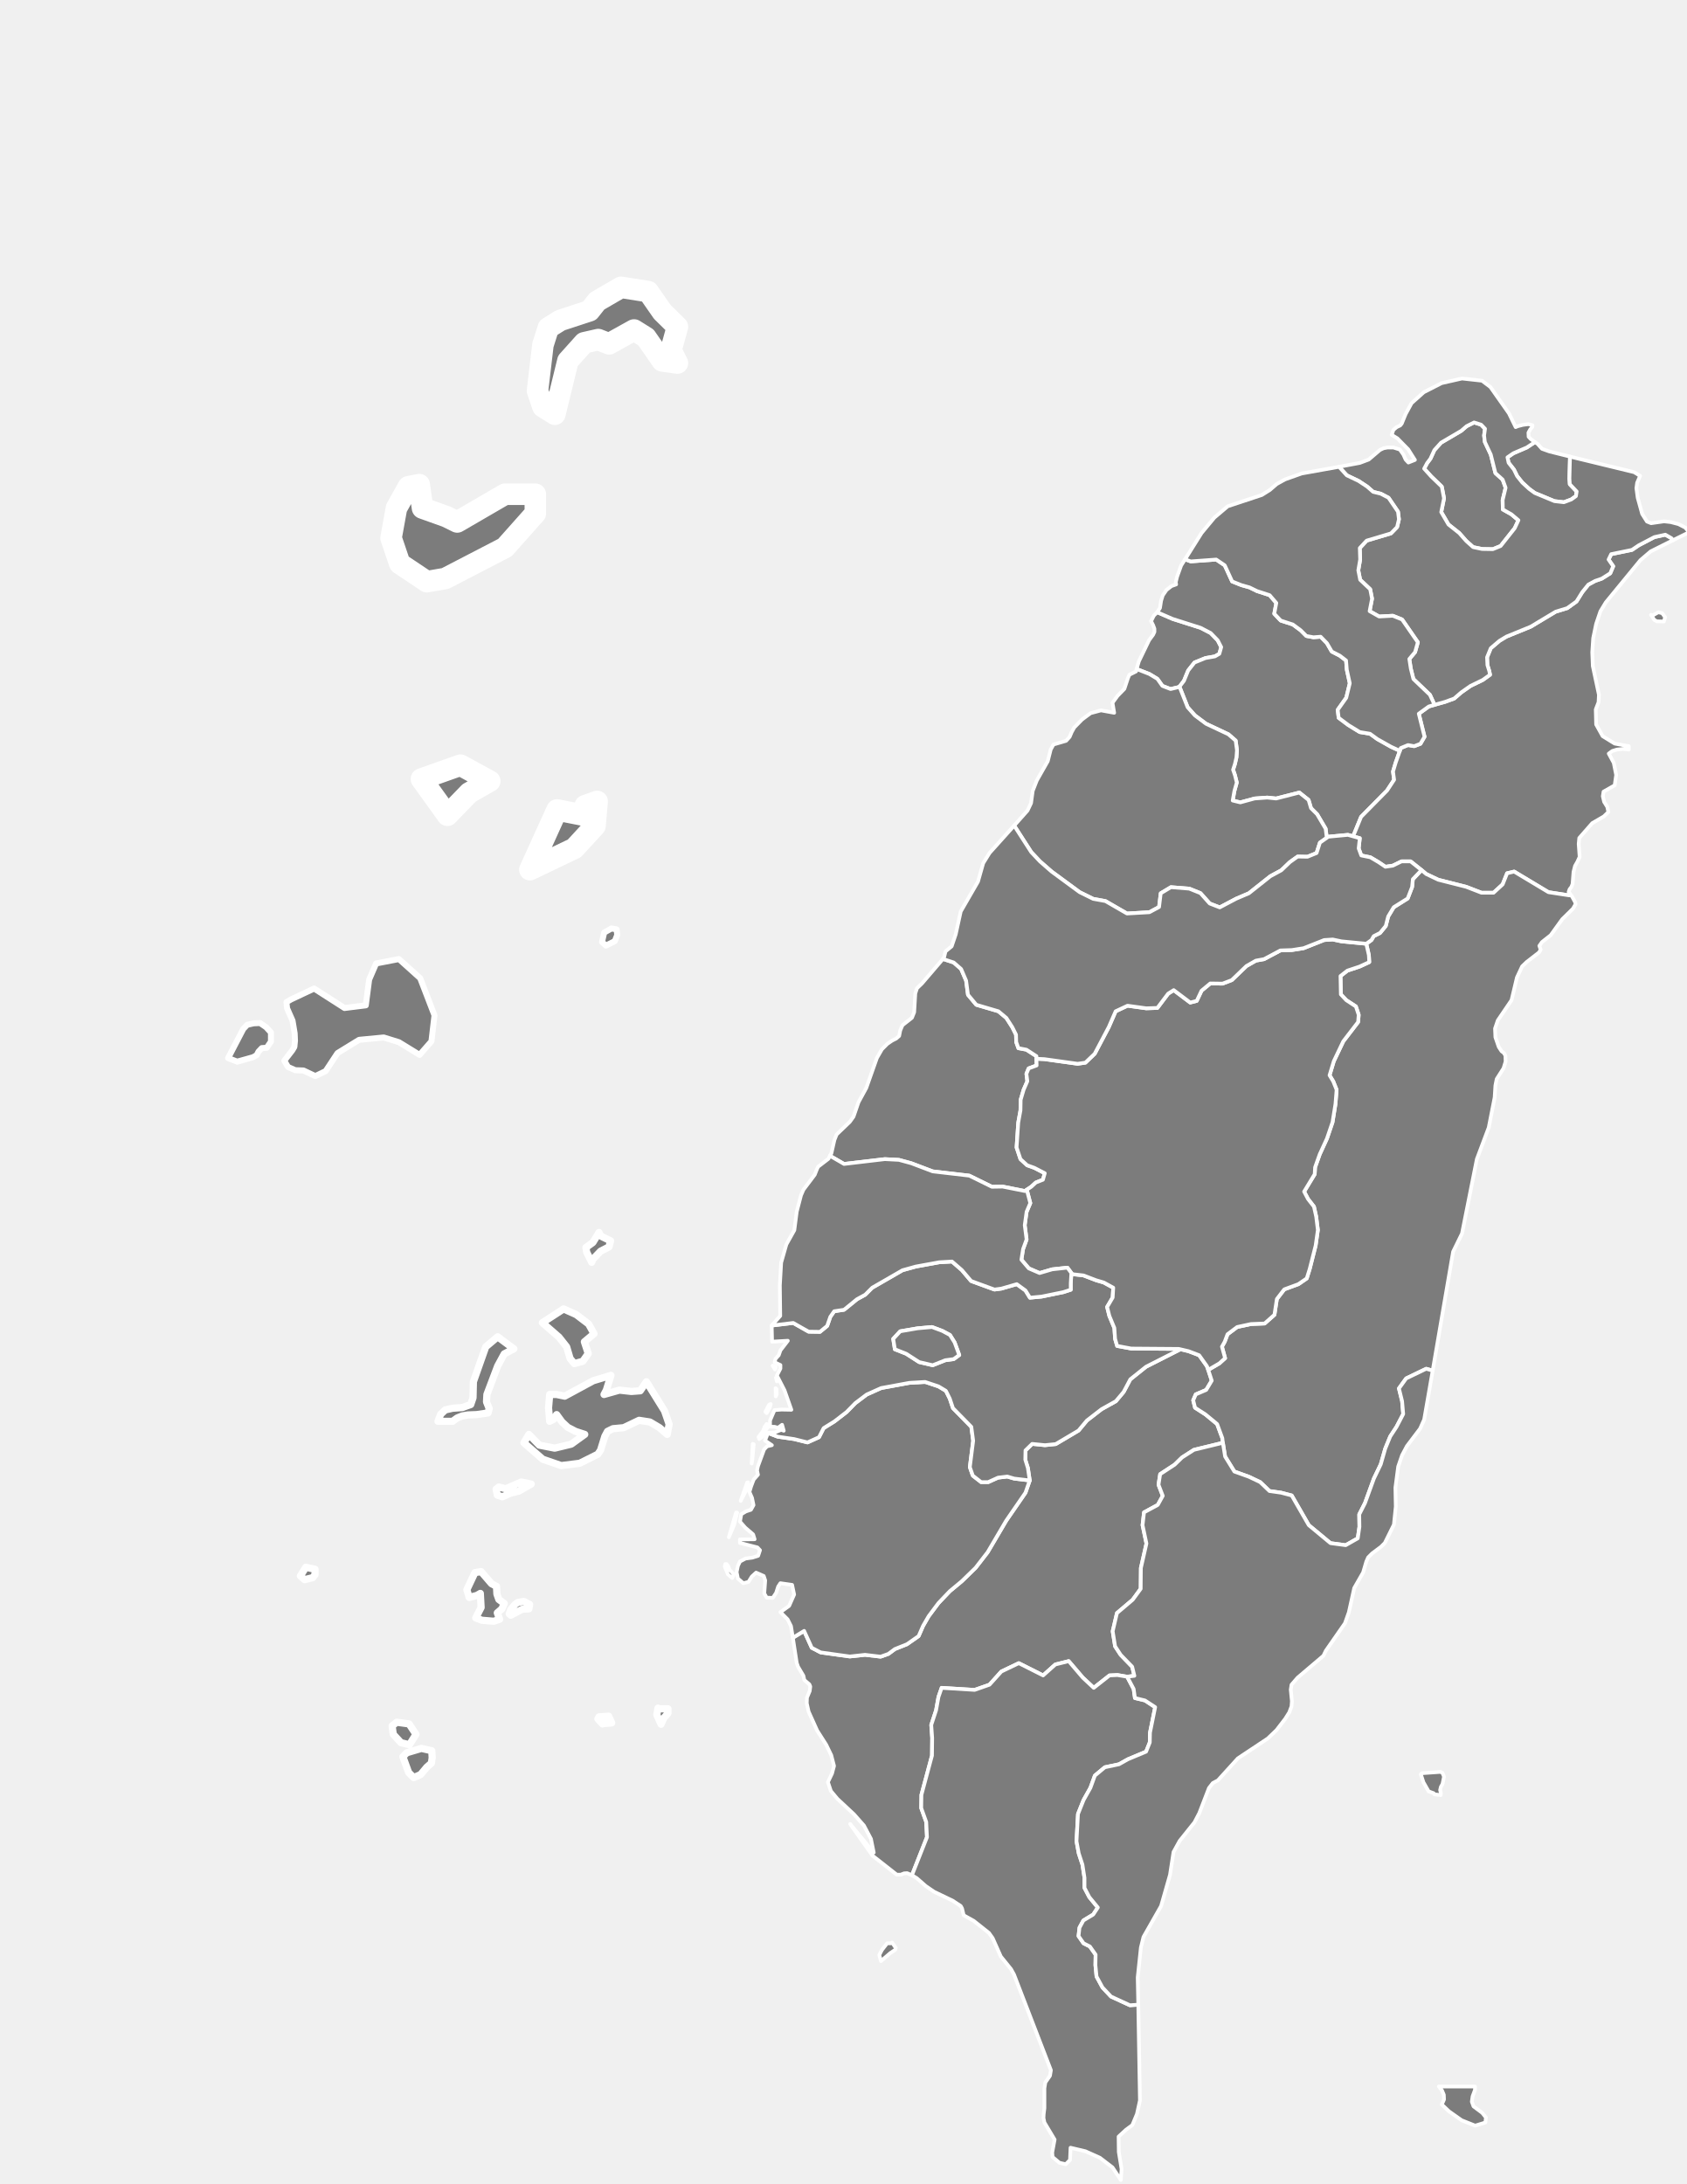
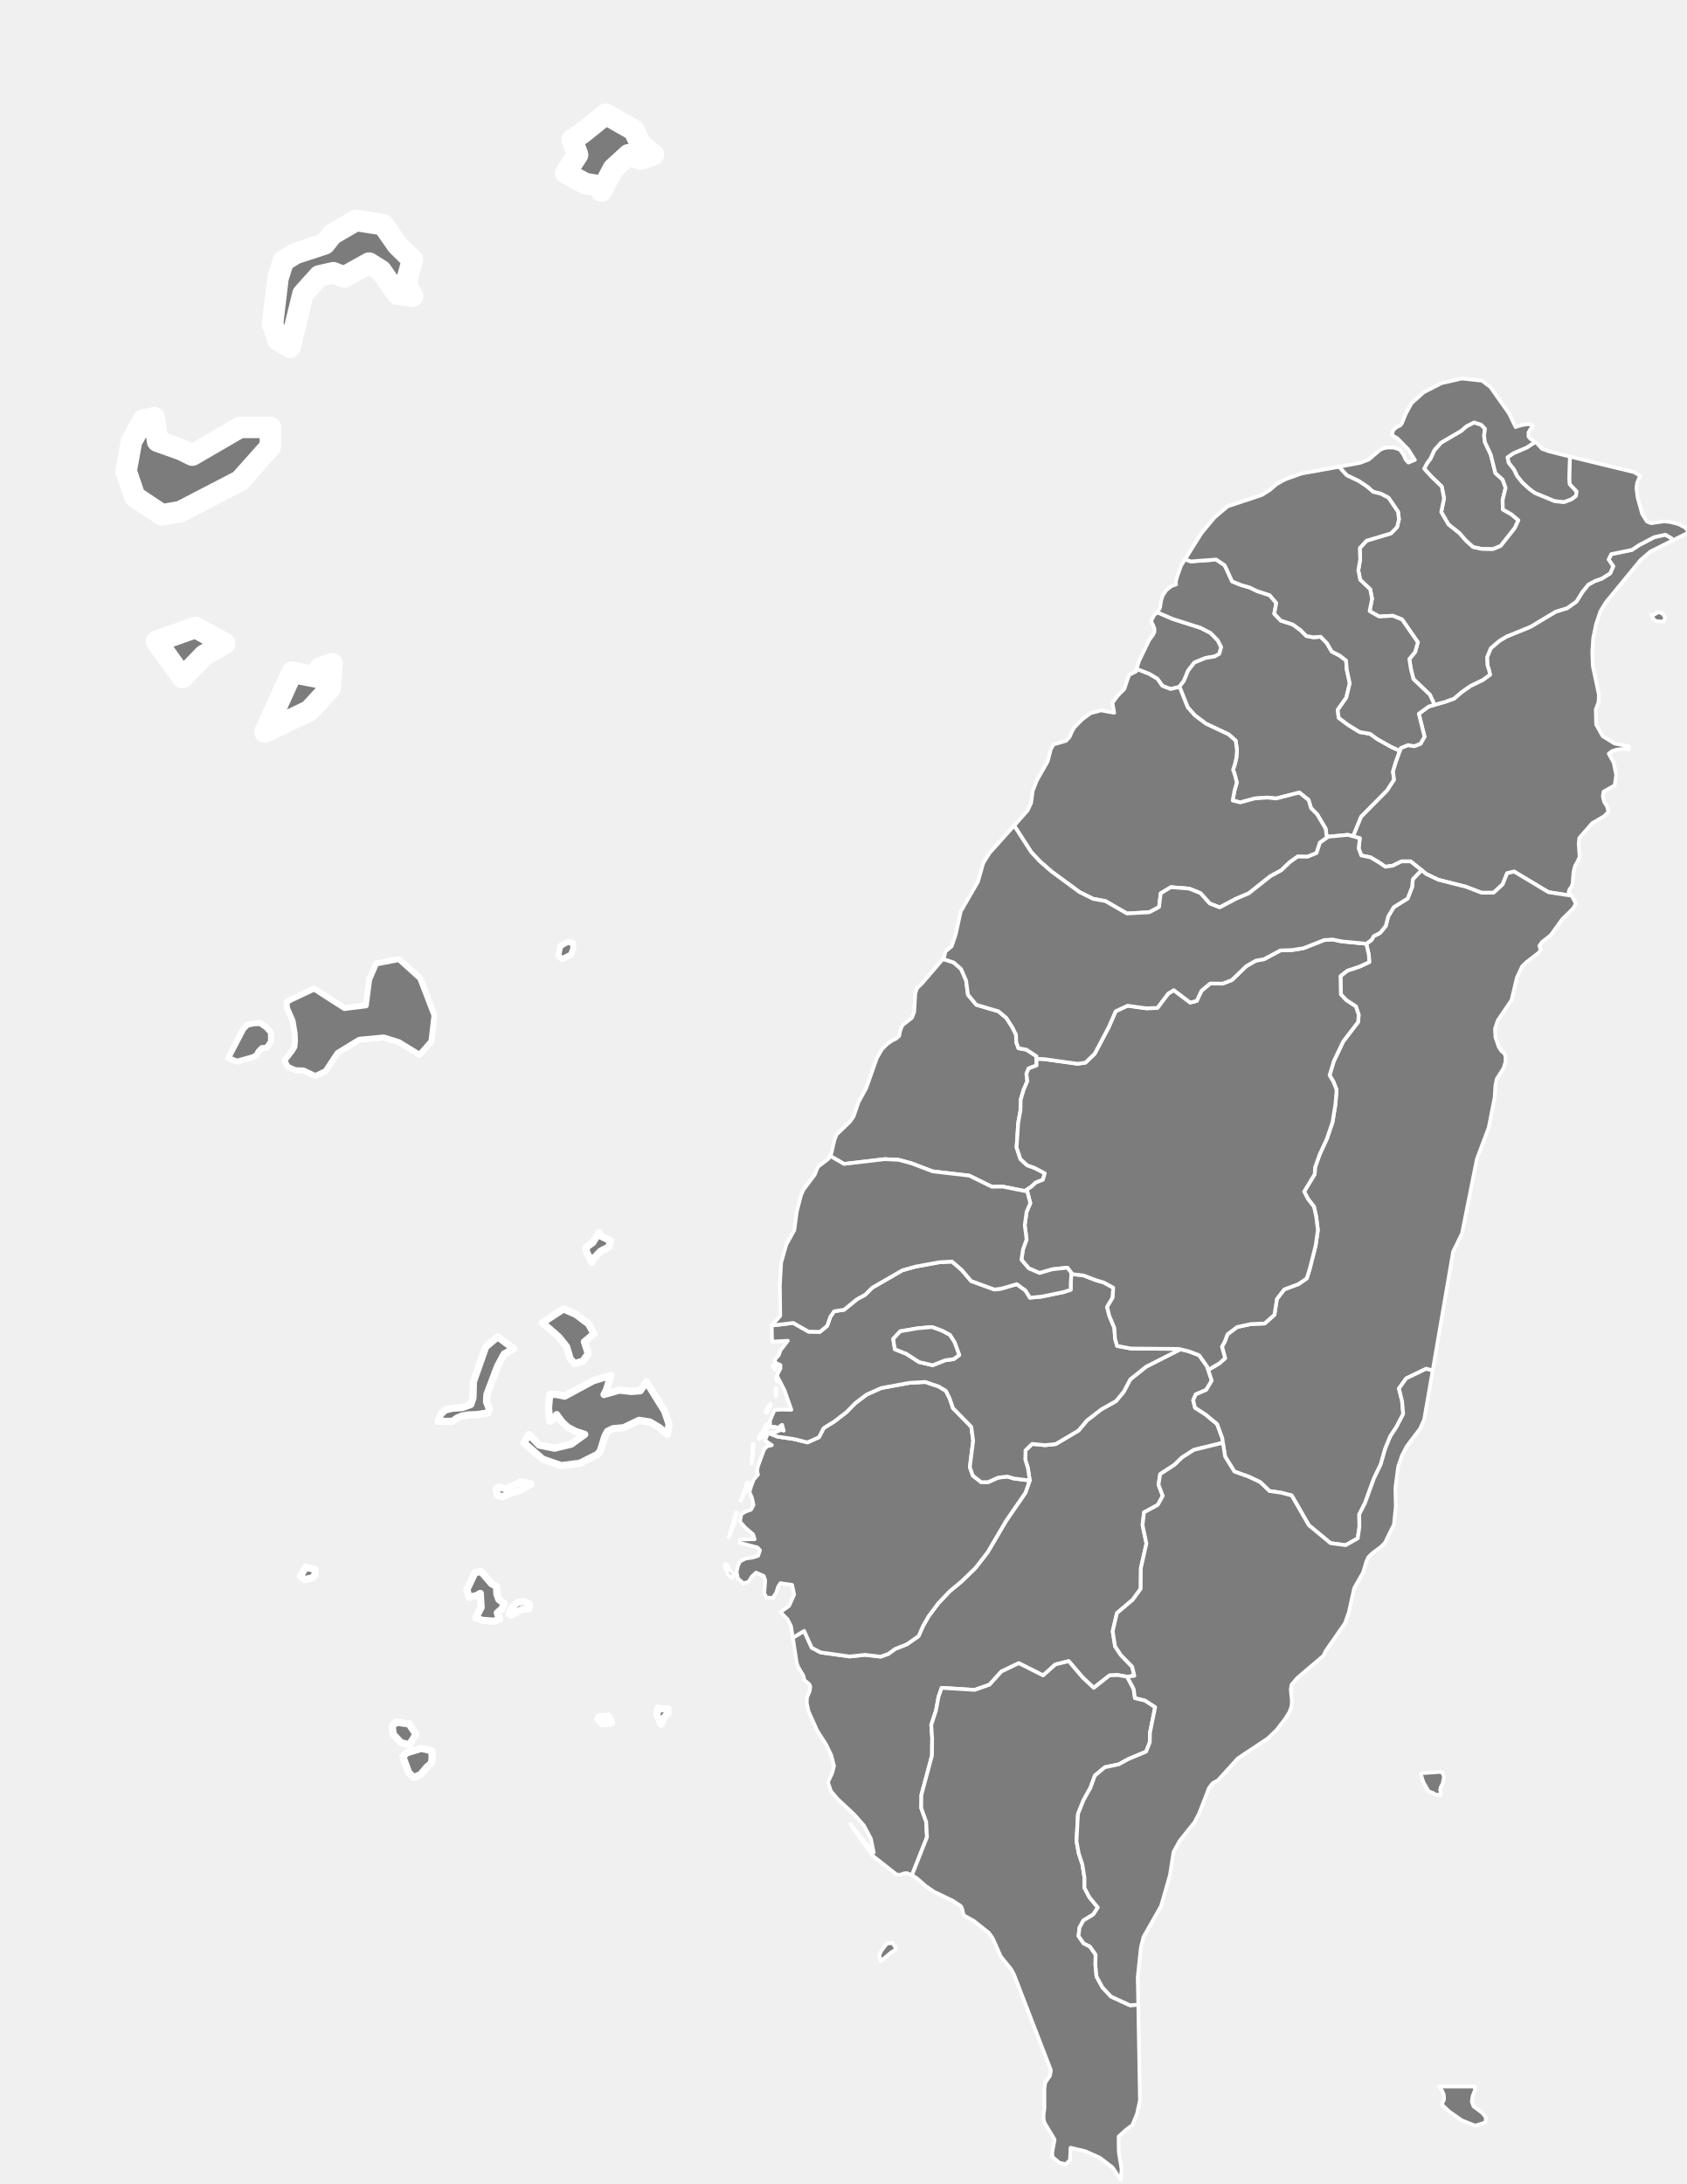
<svg xmlns="http://www.w3.org/2000/svg" baseprofile="tiny" fill="#7c7c7c" height="1295" stroke="#ffffff" stroke-linecap="round" stroke-linejoin="round" stroke-width="2" version="1.2" viewbox="0 0 1000 1295" width="1000" id="svg58">
  <defs id="defs62" />
  <path d="m 716.379,812.267 2.09,6.38 -3.3,5.5 -6.16,2.64 -1.54,3.52 1.1,4.4 6.16,3.96 6.93,5.72 3.08,8.36 0.33,2.75 -17.16,4.18 -7.04,4.51 -4.4,4.29 -8.58,5.61 -0.99,6.27 2.53,6.6 -2.97,5.39 -8.14,4.4 -0.88,7.59 2.31,10.89 -3.3,14.52 -0.11,12.32 -4.73,6.49 -9.35,7.92 -2.53,10.78 1.43,8.91 3.3,5.06 6.82,7.04 1.32,5.39 -4.29,0.55 -5.72,-0.99 -4.73,0.22 -9.35,7.37 -6.49,-6.05 -8.36,-9.79 -7.92,1.98 -7.26,6.49 -14.41,-7.26 -10.34,4.95 -7.04,7.81 -8.8,3.08 -19.58,-1.21 -1.87,5.39 -1.43,7.92 -2.86,8.69 0.55,7.7 -0.11,10.45 -6.27,23.32 -0.11,7.81 2.97,8.25 0.44,9.02 -8.91,22.55 -2.86,-1.21 -1.76,0.11 -1.98,0.77 h -2.42 l -14.3,-11.22 -13.31,-18.81 13.97,16.94 -1.65,-8.14 -4.18,-7.92 -5.83,-6.6 -9.9,-9.24 -3.85,-4.62 -1.76,-5.28 2.42,-5.06 1.21,-4.51 -1.65,-6.38 -2.97,-6.16 -5.39,-8.47 -5.06,-11.22 -1.1,-4.95 0.11,-3.3 1.65,-3.96 0.33,-2.64 -0.55,-1.32 -2.97,-2.53 -0.55,-2.53 -3.19,-5.39 -0.77,-2.2 -2.31,-14.96 6.71,-4.07 0.22,0.55 4.29,9.46 5.28,2.75 17.27,2.42 9.02,-0.99 9.24,1.1 4.62,-1.65 3.85,-2.86 7.15,-2.86 6.93,-4.84 2.64,-6.05 3.3,-5.72 5.83,-7.81 6.71,-7.04 7.15,-5.94 8.14,-7.92 7.15,-9.24 11,-18.7 11.44,-16.61 2.53,-7.26 -1.1,-7.37 -1.54,-4.95 0.11,-5.5 3.96,-3.85 7.59,0.77 6.38,-0.66 13.53,-8.03 4.95,-5.94 8.69,-6.71 8.47,-4.73 4.62,-5.5 3.96,-7.48 9.35,-7.48 20.35,-10.34 4.73,1.1 6.38,2.42 4.62,6.49 z" id="TWN1156" name="Kaohsiung City" style="stroke-width:2.2" />
  <path d="m 528.939,1151.837 2.2,3.19 -0.33,1.1 -2.97,1.98 -5.5,4.73 -0.99,-3.63 1.54,-2.97 3.08,-3.96 h 2.2 z m 139.37,-157.63 3.85,7.26 0.77,5.39 5.94,1.43 6.05,3.96 -3.08,15.18 -0.11,5.72 -2.2,5.5 -10.78,4.51 -5.28,2.97 -8.36,1.76 -5.94,4.95 -2.64,7.26 -4.07,7.26 -3.3,8.25 -0.88,16.17 1.32,7.15 2.2,6.71 1.21,7.81 v 5.94 l 2.86,5.5 5.06,6.16 -2.75,4.18 -5.83,3.52 -2.31,4.29 -0.55,4.95 2.97,4.29 3.74,1.87 3.41,4.84 -0.11,6.27 0.66,6.71 3.52,6.49 5.06,5.39 11.22,5.17 4.95,-0.33 0.99,56.76 -1.76,8.03 -2.75,6.6 -3.74,2.75 -4.4,4.07 0.11,9.13 1.65,10.12 -0.44,6.49 -4.95,-7.48 -7.48,-5.72 -8.58,-3.85 -8.8,-2.09 -0.33,7.26 -2.53,2.53 -3.74,-0.88 -4.07,-3.41 -0.22,-2.64 1.43,-7.7 -6.05,-10.12 -0.55,-2.64 0.11,-2.31 0.44,-3.52 v -11.88 l 0.55,-3.41 2.75,-3.96 0.55,-3.3 -21.89,-56.76 -1.76,-3.19 -6.05,-7.48 -4.84,-10.89 -2.2,-3.08 -9.02,-7.15 -5.94,-3.3 -0.99,-4.07 -0.77,-1.43 -4.84,-3.19 -11,-5.28 -4.95,-3.41 -5.28,-4.62 -2.86,-1.76 8.91,-22.55 -0.44,-9.02 -2.97,-8.25 0.11,-7.81 6.27,-23.32 0.11,-10.45 -0.55,-7.7 2.86,-8.69 1.43,-7.92 1.87,-5.39 19.58,1.21 8.8,-3.08 7.04,-7.81 10.34,-4.95 14.41,7.26 7.26,-6.49 7.92,-1.98 8.36,9.79 6.49,6.05 9.35,-7.37 4.73,-0.22 z" id="TWN1158" name="Pingtung" style="stroke-width:2.2" />
  <path d="m 434.779,934.367 -0.66,1.32 -2.53,-2.2 -1.87,-4.62 0.33,-1.43 h 0.77 l 0.99,1.32 0.77,2.09 2.31,2.42 z m 0.55,-30.36 -3.19,7.48 4.29,-14.63 0.66,0.11 z m 3.85,-14.08 3.85,-10.89 0.55,-0.11 0.22,2.09 z m 6.93,-24.75 -0.44,2.64 0.66,-11.66 0.55,0.22 z m 164.45,12.65 -2.53,7.26 -11.44,16.61 -11,18.7 -7.15,9.24 -8.14,7.92 -7.15,5.94 -6.71,7.04 -5.83,7.81 -3.3,5.72 -2.64,6.05 -6.93,4.84 -7.15,2.86 -3.85,2.86 -4.62,1.65 -9.24,-1.1 -9.02,0.99 -17.27,-2.42 -5.28,-2.75 -4.29,-9.46 -0.22,-0.55 -6.71,4.07 -1.1,-6.93 -1.98,-3.96 -4.29,-4.29 5.17,-3.74 2.97,-6.71 -1.21,-5.72 -6.93,-0.99 -1.32,1.98 -1.21,3.74 -1.98,2.97 -3.63,-0.11 -1.43,-2.53 0.55,-7.7 -0.88,-2.64 -4.51,-1.98 -2.53,2.31 -1.98,3.19 -3.08,0.77 -3.19,-2.75 -0.77,-3.85 0.77,-3.74 1.21,-2.53 3.3,-1.76 4.07,-0.55 3.41,-1.1 1.1,-3.3 -1.54,-1.65 -10.34,-2.64 v -2.09 l 8.69,-0.11 -0.88,-2.86 -4.73,-4.07 -3.08,-3.52 0.77,-4.4 2.75,-1.65 2.97,-0.99 1.54,-2.75 -0.88,-4.29 -1.54,-3.52 0.99,-3.3 1.54,-4.07 2.53,-2.86 -0.55,-2.53 0.55,-2.53 3.63,-9.9 1.76,-1.87 2.86,-0.66 -4.07,-2.75 1.76,-4.51 5.72,2.2 9.79,1.43 7.92,1.98 6.82,-3.08 2.75,-5.39 6.38,-3.96 7.26,-5.61 5.17,-5.28 6.71,-5.06 8.58,-3.85 16.72,-3.08 9.35,-0.55 7.92,2.64 4.4,2.64 2.31,4.62 1.87,5.61 10.89,11.11 1.1,8.25 -1.98,15.62 1.76,5.06 4.95,3.85 h 4.18 l 5.83,-2.64 5.5,-0.66 4.07,1.21 z" id="TWN1160" name="Tainan City" style="stroke-width:2.2" />
  <path d="m 699.329,407.137 -0.22,0.22 -5.06,1.21 -4.84,-1.87 -2.97,-4.18 -4.73,-2.86 -7.59,-2.97 1.32,-4.51 6.05,-12.54 2.42,-3.3 0.77,-1.65 v -1.87 l -0.77,-2.09 -1.21,-2.42 1.65,-3.3 1.98,-1.98 9.13,3.96 16.61,5.28 5.94,3.08 4.18,4.29 2.09,4.07 -1.1,3.96 -2.64,1.54 -5.61,0.99 -6.49,2.64 -3.74,4.73 -2.53,6.16 z" id="TWN1161" name="Hsinchu City" style="stroke-width:2.2" />
  <path d="m 830.009,445.197 -2.53,7.15 -1.54,5.17 0.66,4.84 -4.18,6.38 -15.4,15.62 -4.73,11.55 -3.08,-0.88 -11.66,1.1 -0.88,0.66 -0.66,-5.39 -5.06,-8.58 -3.63,-3.63 -1.43,-4.84 -5.5,-4.4 -13.75,3.52 -5.28,-0.55 -7.48,0.55 -8.47,2.31 -4.51,-1.1 0.99,-5.61 1.43,-5.06 -1.1,-4.4 -1.1,-3.19 1.1,-3.41 0.88,-3.85 0.33,-4.29 -0.77,-5.72 -4.29,-3.74 -13.31,-6.27 -6.6,-4.95 -4.29,-4.84 -4.84,-12.21 2.64,-3.41 2.53,-6.16 3.74,-4.73 6.49,-2.64 5.61,-0.99 2.64,-1.54 1.1,-3.96 -2.09,-4.07 -4.18,-4.29 -5.94,-3.08 -16.61,-5.28 -9.13,-3.96 1.65,-2.53 0.66,-4.29 0.99,-3.19 2.2,-3.19 2.97,-2.31 2.75,-0.99 -0.22,-1.32 0.77,-3.19 2.42,-6.71 2.31,-3.63 3.41,1.21 15.07,-1.1 5.06,3.41 4.4,9.57 5.5,2.2 4.73,1.32 4.51,2.2 7.48,2.42 3.96,4.62 -1.21,6.38 3.85,4.07 7.15,2.31 4.62,3.41 3.41,3.41 4.18,0.77 4.29,-0.33 3.74,3.85 2.86,4.95 4.73,2.42 3.74,2.86 0.44,5.5 1.76,8.03 -2.09,8.58 -5.06,7.15 0.55,4.73 5.72,4.29 6.82,4.18 6.05,0.99 4.4,3.19 8.03,4.51 z" id="TWN1162" name="Hsinchu" style="stroke-width:2.2" />
  <path d="m 983.239,363.027 2.31,0.55 1.76,2.42 -0.77,2.53 -4.18,-0.11 -1.54,-0.88 -1.87,-2.97 0.99,0.33 z m -51.7,167.86 h -1.21 l -12.21,-1.87 -20.35,-12.21 -4.18,0.99 -2.64,6.6 -5.39,4.95 h -7.15 l -9.13,-3.52 -16.5,-4.18 -7.15,-3.41 -2.75,-2.31 -6.49,-5.17 h -5.39 l -5.17,2.53 -4.4,0.66 -4.07,-2.75 -4.84,-2.86 -5.39,-1.1 -1.54,-4.18 0.66,-6.05 -3.96,-1.1 4.73,-11.55 15.4,-15.62 4.18,-6.38 -0.66,-4.84 1.54,-5.17 2.53,-7.15 0.55,-1.65 4.29,-1.76 3.63,0.66 3.74,-1.43 2.42,-4.18 -3.41,-13.64 5.94,-4.29 3.41,-0.99 6.27,-1.76 5.39,-1.98 4.18,-3.63 5.5,-3.85 7.26,-3.52 4.29,-3.08 -0.44,-2.2 -1.1,-3.52 -0.22,-4.62 2.2,-5.39 5.17,-4.4 4.18,-2.53 14.3,-5.83 14.85,-8.91 6.82,-2.09 5.5,-3.96 3.41,-5.5 3.63,-4.51 4.07,-2.2 3.85,-1.32 5.06,-3.19 1.76,-4.18 -2.75,-3.96 1.54,-3.19 12.32,-2.53 4.07,-2.75 9.24,-4.84 6.49,-1.43 3.63,2.09 0.88,1.21 -13.2,6.6 -6.05,5.17 -20.57,25.08 -3.19,5.28 -2.53,7.48 -1.76,8.47 -0.55,8.36 0.33,8.14 3.63,17.05 -0.22,4.4 -1.65,4.29 0.22,8.91 3.85,6.93 7.15,4.4 8.36,1.54 v 1.98 l -3.52,-0.33 -3.41,0.33 -2.86,0.88 -2.09,1.54 2.97,5.5 1.43,7.15 -0.88,6.16 -6.6,3.74 -0.44,2.75 0.77,3.3 1.87,2.97 0.66,3.08 -2.75,2.64 -6.82,3.96 -7.7,8.8 -0.33,3.52 0.55,7.7 -1.32,2.86 -1.43,2.53 -0.88,3.52 -0.55,7.04 -0.66,1.76 -1.1,1.43 -0.55,1.54 z" id="TWN1163" name="Yilan" style="stroke-width:2.2" />
  <path d="m 930.879,270.737 -0.33,13.09 0.22,3.3 4.07,4.29 -0.44,2.75 -2.75,1.98 -4.4,1.65 -5.61,-0.66 -11.66,-4.84 -3.3,-2.42 -4.07,-3.74 -3.08,-3.85 -1.87,-3.85 -3.19,-4.07 -0.66,-3.19 3.52,-2.42 7.92,-3.41 4.84,-3.19 1.54,0.99 2.64,2.97 4.29,1.54 z" id="TWN1164" name="Keelung City" style="stroke-width:2.2" />
  <path d="m 699.329,407.137 4.84,12.21 4.29,4.84 6.6,4.95 13.31,6.27 4.29,3.74 0.77,5.72 -0.33,4.29 -0.88,3.85 -1.1,3.41 1.1,3.19 1.1,4.4 -1.43,5.06 -0.99,5.61 4.51,1.1 8.47,-2.31 7.48,-0.55 5.28,0.55 13.75,-3.52 5.5,4.4 1.43,4.84 3.63,3.63 5.06,8.58 0.66,5.39 -4.07,2.86 -1.98,6.16 -5.39,2.2 -5.83,-0.11 -4.62,3.3 -5.06,4.84 -6.49,3.52 -12.76,10.12 -7.48,3.19 -9.79,5.17 -5.94,-2.31 -5.5,-6.16 -6.6,-2.64 -10.89,-0.88 -6.05,3.63 -0.99,8.14 -5.72,3.08 -13.31,0.77 -12.76,-7.37 -7.26,-1.32 -8.03,-3.96 -16.61,-12.21 -6.93,-6.05 -5.17,-5.5 -10.12,-15.73 7.92,-8.91 2.09,-4.4 0.99,-7.26 2.42,-6.16 6.49,-11.44 1.76,-6.93 1.65,-2.97 7.48,-2.2 2.09,-2.31 1.21,-2.86 1.54,-2.75 4.62,-4.73 5.06,-3.74 6.16,-1.65 7.81,1.43 -0.99,-5.94 2.97,-4.07 4.07,-4.18 2.09,-6.27 0.88,-2.09 3.96,-1.98 0.33,-1.43 7.59,2.97 4.73,2.86 2.97,4.18 4.84,1.87 5.06,-1.21 z" id="TWN1165" name="Miaoli" style="stroke-width:2.2" />
  <path d="m 889.739,323.757 -4.62,1.87 -6.38,-0.11 -5.28,-1.1 -4.07,-3.63 -4.18,-4.73 -6.38,-5.06 -4.29,-7.37 1.65,-8.14 -1.32,-6.93 -6.27,-6.05 -4.18,-4.62 1.76,-3.3 1.98,-2.64 2.31,-5.06 3.96,-4.4 11.99,-7.04 3.19,-2.75 4.4,-2.2 4.18,1.32 2.31,2.42 -0.55,3.96 0.44,3.85 3.52,7.48 2.75,11 4.29,3.85 1.76,4.84 -1.76,7.26 0.11,5.61 5.06,2.86 4.18,3.52 -2.2,4.73 z" id="TWN1166" name="Taipei City" style="stroke-width:2.2" />
  <path d="m 910.089,262.157 -4.84,3.19 -7.92,3.41 -3.52,2.42 0.66,3.19 3.19,4.07 1.87,3.85 3.08,3.85 4.07,3.74 3.3,2.42 11.66,4.84 5.61,0.66 4.4,-1.65 2.75,-1.98 0.44,-2.75 -4.07,-4.29 -0.22,-3.3 0.33,-13.09 38.06,9.24 3.52,2.2 -1.76,4.07 -0.44,3.19 0.77,5.72 2.64,9.57 2.86,4.51 2.42,0.99 7.7,-1.1 3.96,0.44 4.62,1.21 4.07,2.09 2.2,2.75 -9.57,4.73 -0.88,-1.21 -3.63,-2.09 -6.49,1.43 -9.24,4.84 -4.07,2.75 -12.32,2.53 -1.54,3.19 2.75,3.96 -1.76,4.18 -5.06,3.19 -3.85,1.32 -4.07,2.2 -3.63,4.51 -3.41,5.5 -5.5,3.96 -6.82,2.09 -14.85,8.91 -14.3,5.83 -4.18,2.53 -5.17,4.4 -2.2,5.39 0.22,4.62 1.1,3.52 0.44,2.2 -4.29,3.08 -7.26,3.52 -5.5,3.85 -4.18,3.63 -5.39,1.98 -6.27,1.76 -2.75,-5.94 -9.79,-9.35 -1.54,-6.16 -0.88,-5.72 3.41,-4.07 1.65,-5.83 -9.35,-13.53 -5.5,-2.2 -8.14,0.44 -5.61,-3.19 1.43,-7.37 -1.1,-5.61 -5.94,-5.61 -1.1,-5.61 1.1,-6.38 -0.22,-6.82 4.07,-4.4 14.41,-4.29 3.63,-3.74 1.1,-4.62 -0.55,-4.51 -5.61,-8.25 -4.62,-2.42 -4.51,-1.1 -3.52,-3.08 -5.17,-3.41 -6.93,-3.3 -4.62,-5.06 12.32,-2.31 5.28,-1.98 6.71,-5.72 2.09,-0.99 2.42,-0.44 h 3.41 l 3.85,1.21 2.09,2.97 1.32,2.97 1.65,1.76 3.85,-1.54 -3.96,-6.27 -6.38,-6.49 -3.41,-2.09 0.99,-2.97 1.98,-1.65 2.09,-0.99 0.88,-1.1 2.31,-5.61 3.52,-6.49 7.26,-6.49 10.56,-5.39 12.1,-2.75 11.88,1.32 4.95,3.74 11,15.62 3.96,8.14 1.32,-0.55 2.97,-0.77 3.3,-0.44 2.42,0.66 -0.11,0.99 -1.21,1.43 -1.1,1.98 0.11,2.42 1.21,1.32 z m -20.35,61.6 8.36,-10.56 2.2,-4.73 -4.18,-3.52 -5.06,-2.86 -0.11,-5.61 1.76,-7.26 -1.76,-4.84 -4.29,-3.85 -2.75,-11 -3.52,-7.48 -0.44,-3.85 0.55,-3.96 -2.31,-2.42 -4.18,-1.32 -4.4,2.2 -3.19,2.75 -11.99,7.04 -3.96,4.4 -2.31,5.06 -1.98,2.64 -1.76,3.3 4.18,4.62 6.27,6.05 1.32,6.93 -1.65,8.14 4.29,7.37 6.38,5.06 4.18,4.73 4.07,3.63 5.28,1.1 6.38,0.11 z" id="TWN1167" name="New Taipei City" style="stroke-width:2.2" />
  <path d="m 850.579,417.917 -3.41,0.99 -5.94,4.29 3.41,13.64 -2.42,4.18 -3.74,1.43 -3.63,-0.66 -4.29,1.76 -0.55,1.65 -5.28,-2.42 -8.03,-4.51 -4.4,-3.19 -6.05,-0.99 -6.82,-4.18 -5.72,-4.29 -0.55,-4.73 5.06,-7.15 2.09,-8.58 -1.76,-8.03 -0.44,-5.5 -3.74,-2.86 -4.73,-2.42 -2.86,-4.95 -3.74,-3.85 -4.29,0.33 -4.18,-0.77 -3.41,-3.41 -4.62,-3.41 -7.15,-2.31 -3.85,-4.07 1.21,-6.38 -3.96,-4.62 -7.48,-2.42 -4.51,-2.2 -4.73,-1.32 -5.5,-2.2 -4.4,-9.57 -5.06,-3.41 -15.07,1.1 -3.41,-1.21 9.79,-15.62 7.59,-9.13 7.92,-6.71 20.24,-6.71 4.73,-2.97 4.07,-3.52 4.95,-2.75 9.9,-3.52 22.11,-3.96 4.62,5.06 6.93,3.3 5.17,3.41 3.52,3.08 4.51,1.1 4.62,2.42 5.61,8.25 0.55,4.51 -1.1,4.62 -3.63,3.74 -14.41,4.29 -4.07,4.4 0.22,6.82 -1.1,6.38 1.1,5.61 5.94,5.61 1.1,5.61 -1.43,7.37 5.61,3.19 8.14,-0.44 5.5,2.2 9.35,13.53 -1.65,5.83 -3.41,4.07 0.88,5.72 1.54,6.16 9.79,9.35 z" id="TWN1168" name="Taoyuan" style="stroke-width:2.2" />
  <path d="m 614.519,627.797 0.11,3.96 -4.73,1.76 -1.32,3.19 0.55,4.4 -2.2,5.06 -1.76,5.94 -0.11,6.27 -1.32,7.26 -0.99,14.74 2.31,6.93 3.96,3.63 4.29,1.54 6.16,3.19 -1.1,3.85 -4.18,1.65 -2.75,2.53 -2.64,1.76 -1.1,0.77 -13.2,-2.64 -6.38,0.11 -13.42,-6.6 -21.67,-2.53 -12.76,-4.84 -7.26,-1.98 -8.36,-0.44 -24.2,2.86 -8.36,-4.84 0.88,-1.54 1.76,-7.81 1.32,-3.3 7.81,-7.48 2.2,-3.08 2.97,-8.58 4.62,-8.47 6.27,-17.71 2.97,-5.17 3.3,-3.3 2.75,-1.87 2.42,-1.21 1.76,-1.54 0.66,-3.3 1.32,-3.08 5.61,-4.4 1.32,-3.3 0.66,-11.11 0.99,-3.08 2.97,-2.86 12.43,-14.52 6.38,2.09 4.4,3.85 2.97,6.93 1.1,8.36 4.95,5.94 13.09,3.85 4.73,3.96 3.52,5.5 2.2,4.4 0.11,4.4 1.32,3.63 4.73,0.88 5.94,3.85 z" id="TWN1169" name="Changhua" style="stroke-width:2.2" />
  <path d="m 452.159,851.757 -1.98,1.54 -0.44,-1.21 2.64,-3.41 0.99,-2.64 1.21,-1.65 0.66,0.55 0.11,1.21 -1.54,2.2 z m 2.42,-13.86 -0.77,-0.77 2.2,-4.18 0.99,-0.44 -0.55,2.09 z m 5.39,-9.9 -0.11,-4.84 0.55,0.44 0.11,3.19 z m 1.54,-10.67 -0.88,1.76 -0.55,-2.2 z m -1.43,-6.71 -0.55,1.43 -1.43,-2.31 z m 175.67,-55.11 6.71,0.77 7.48,2.86 4.51,1.32 5.61,3.08 -0.33,5.83 -3.3,5.61 1.32,5.28 2.97,7.15 0.44,6.49 1.21,4.18 8.36,1.54 28.16,0.22 0.99,0.22 -20.35,10.34 -9.35,7.48 -3.96,7.48 -4.62,5.5 -8.47,4.73 -8.69,6.71 -4.95,5.94 -13.53,8.03 -6.38,0.66 -7.59,-0.77 -3.96,3.85 -0.11,5.5 1.54,4.95 1.1,7.37 -9.24,-1.1 -4.07,-1.21 -5.5,0.66 -5.83,2.64 h -4.18 l -4.95,-3.85 -1.76,-5.06 1.98,-15.62 -1.1,-8.25 -10.89,-11.11 -1.87,-5.61 -2.31,-4.62 -4.4,-2.64 -7.92,-2.64 -9.35,0.55 -16.72,3.08 -8.58,3.85 -6.71,5.06 -5.17,5.28 -7.26,5.61 -6.38,3.96 -2.75,5.39 -6.82,3.08 -7.92,-1.98 -9.79,-1.43 -5.72,-2.2 4.18,-0.33 3.63,-1.54 1.54,0.55 -0.99,-3.52 -2.42,1.76 -1.98,-0.55 -2.75,-0.11 v -3.63 l 2.64,-6.16 4.07,-0.33 5.94,0.11 -4.07,-11.55 -4.51,-8.8 2.09,-4.07 v -2.09 l -3.41,-1.65 0.44,-1.98 1.98,-2.2 0.99,-2.86 4.4,-5.72 -9.35,0.55 -0.22,-9.57 12.76,-1.54 9.13,5.17 6.71,0.11 4.29,-3.52 1.87,-5.39 2.31,-3.3 5.83,-0.88 7.7,-6.27 4.84,-2.64 4.18,-4.18 17.93,-10.34 7.92,-2.2 13.86,-2.53 7.59,-0.44 5.83,5.06 5.5,6.49 13.86,5.06 4.07,-0.55 9.13,-2.64 5.17,3.74 2.64,4.29 6.93,-0.66 12.87,-2.64 4.4,-1.43 v -3.74 l 0.33,-5.5 z m -101.97,33.88 -4.18,4.51 0.99,6.16 6.71,2.64 7.7,4.95 8.03,1.87 7.48,-2.97 4.95,-0.66 3.3,-2.42 -2.75,-7.48 -2.75,-4.4 -4.51,-2.42 -6.16,-2.31 -8.58,0.77 z" id="TWN1170" name="Chiayi" style="stroke-width:2.2" />
  <path d="m 533.779,789.387 10.23,-1.76 8.58,-0.77 6.16,2.31 4.51,2.42 2.75,4.4 2.75,7.48 -3.3,2.42 -4.95,0.66 -7.48,2.97 -8.03,-1.87 -7.7,-4.95 -6.71,-2.64 -0.99,-6.16 z" id="TWN1171" name="Chiayi City" style="stroke-width:2.2" />
  <path d="m 931.539,530.887 0.66,0.88 1.76,3.19 0.22,1.21 -1.54,2.64 -6.38,6.27 -6.82,9.46 -5.17,4.07 -1.54,2.2 0.77,2.31 -0.99,1.65 -7.26,5.61 -2.75,2.64 -3.08,6.6 -3.19,13.42 -8.14,11.99 -1.65,4.84 0.22,5.17 1.98,5.72 1.65,2.53 1.43,1.1 0.88,1.54 0.11,3.52 -1.21,3.96 -4.07,6.38 -0.77,3.85 -0.44,7.04 -3.52,17.93 -7.04,18.7 -8.8,44.11 -5.28,10.78 -12.1,70.51 -3.85,-1.1 -11.88,5.72 -4.29,5.94 1.87,7.59 0.66,7.59 -3.96,7.59 -3.74,5.72 -2.97,7.26 -2.64,9.24 -4.07,8.47 -5.28,14.52 -3.41,6.71 0.11,7.37 -0.99,6.82 -7.15,4.07 -9.02,-1.21 -12.87,-10.67 -10.12,-17.6 -6.27,-1.65 -6.93,-0.99 -5.5,-5.28 -6.71,-3.19 -8.58,-3.08 -5.5,-8.91 -1.32,-8.14 -0.33,-2.75 -3.08,-8.36 -6.93,-5.72 -6.16,-3.96 -1.1,-4.4 1.54,-3.52 6.16,-2.64 3.3,-5.5 -2.09,-6.38 6.6,-3.85 3.41,-3.08 -1.87,-6.82 1.65,-2.97 1.65,-4.4 5.72,-4.29 8.14,-1.76 8.14,-0.33 5.83,-5.17 1.43,-9.35 4.4,-5.72 8.36,-3.08 4.95,-3.41 1.76,-5.61 3.52,-13.86 1.32,-9.24 -0.99,-7.92 -1.32,-5.94 -3.52,-4.51 -2.31,-4.4 6.27,-10.34 0.22,-4.07 2.75,-7.7 4.29,-9.35 3.3,-9.68 1.76,-10.89 0.66,-8.36 -1.98,-4.95 -2.2,-3.63 2.53,-8.36 5.61,-11.77 8.8,-11.44 0.33,-4.29 -1.65,-4.95 -5.72,-3.74 -3.19,-3.41 -0.22,-10.89 4.07,-3.19 7.26,-2.42 5.72,-2.64 -0.22,-4.07 -1.54,-6.82 3.08,-2.2 1.32,-2.31 3.74,-1.87 3.41,-4.18 1.43,-5.61 3.3,-5.5 8.25,-5.17 2.64,-6.82 0.44,-4.62 5.17,-5.39 2.75,2.31 7.15,3.41 16.5,4.18 9.13,3.52 h 7.15 l 5.39,-4.95 2.64,-6.6 4.18,-0.99 20.35,12.21 12.21,1.87 z" id="TWN1172" name="Hualien" style="stroke-width:2.2" />
  <path d="m 810.099,559.597 1.54,6.82 0.22,4.07 -5.72,2.64 -7.26,2.42 -4.07,3.19 0.22,10.89 3.19,3.41 5.72,3.74 1.65,4.95 -0.33,4.29 -8.8,11.44 -5.61,11.77 -2.53,8.36 2.2,3.63 1.98,4.95 -0.66,8.36 -1.76,10.89 -3.3,9.68 -4.29,9.35 -2.75,7.7 -0.22,4.07 -6.27,10.34 2.31,4.4 3.52,4.51 1.32,5.94 0.99,7.92 -1.32,9.24 -3.52,13.86 -1.76,5.61 -4.95,3.41 -8.36,3.08 -4.4,5.72 -1.43,9.35 -5.83,5.17 -8.14,0.33 -8.14,1.76 -5.72,4.29 -1.65,4.4 -1.65,2.97 1.87,6.82 -3.41,3.08 -6.6,3.85 -0.77,-2.2 -4.62,-6.49 -6.38,-2.42 -4.73,-1.1 -0.99,-0.22 -28.16,-0.22 -8.36,-1.54 -1.21,-4.18 -0.44,-6.49 -2.97,-7.15 -1.32,-5.28 3.3,-5.61 0.33,-5.83 -5.61,-3.08 -4.51,-1.32 -7.48,-2.86 -6.71,-0.77 -2.86,-3.85 -9.02,0.99 -7.48,2.2 -6.38,-2.75 -4.4,-5.17 0.99,-6.27 2.09,-5.72 -1.1,-8.47 1.1,-7.92 2.2,-5.17 -2.09,-7.92 2.64,-1.76 2.75,-2.53 4.18,-1.65 1.1,-3.85 -6.16,-3.19 -4.29,-1.54 -3.96,-3.63 -2.31,-6.93 0.99,-14.74 1.32,-7.26 0.11,-6.27 1.76,-5.94 2.2,-5.06 -0.55,-4.4 1.32,-3.19 4.73,-1.76 -0.11,-3.96 4.73,0.22 19.69,2.75 4.62,-0.66 5.5,-5.28 8.36,-15.84 4.07,-9.35 7.04,-3.3 11.11,1.54 6.6,-0.22 6.38,-8.47 3.3,-2.09 9.79,7.37 3.85,-0.99 2.86,-6.05 5.17,-4.29 7.26,0.11 5.5,-2.09 8.69,-8.36 5.61,-3.19 4.84,-0.88 9.68,-5.17 6.82,-0.22 6.93,-1.1 12.21,-4.84 5.06,-0.33 5.17,1.1 z" id="TWN1173" name="Nantou" style="stroke-width:2.2" />
  <path d="m 786.669,496.787 0.88,-0.66 11.66,-1.1 3.08,0.88 3.96,1.1 -0.66,6.05 1.54,4.18 5.39,1.1 4.84,2.86 4.07,2.75 4.4,-0.66 5.17,-2.53 h 5.39 l 6.49,5.17 -5.17,5.39 -0.44,4.62 -2.64,6.82 -8.25,5.17 -3.3,5.5 -1.43,5.61 -3.41,4.18 -3.74,1.87 -1.32,2.31 -3.08,2.2 -14.74,-1.43 -5.17,-1.1 -5.06,0.33 -12.21,4.84 -6.93,1.1 -6.82,0.22 -9.68,5.17 -4.84,0.88 -5.61,3.19 -8.69,8.36 -5.5,2.09 -7.26,-0.11 -5.17,4.29 -2.86,6.05 -3.85,0.99 -9.79,-7.37 -3.3,2.09 -6.38,8.47 -6.6,0.22 -11.11,-1.54 -7.04,3.3 -4.07,9.35 -8.36,15.84 -5.5,5.28 -4.62,0.66 -19.69,-2.75 -4.73,-0.22 v -1.54 l -5.94,-3.85 -4.73,-0.88 -1.32,-3.63 -0.11,-4.4 -2.2,-4.4 -3.52,-5.5 -4.73,-3.96 -13.09,-3.85 -4.95,-5.94 -1.1,-8.36 -2.97,-6.93 -4.4,-3.85 -6.38,-2.09 0.66,-0.88 0.88,-3.63 3.63,-2.97 2.42,-7.15 2.97,-13.53 10.23,-17.71 3.08,-10.89 3.74,-6.05 14.63,-16.28 10.12,15.73 5.17,5.5 6.93,6.05 16.61,12.21 8.03,3.96 7.26,1.32 12.76,7.37 13.31,-0.77 5.72,-3.08 0.99,-8.14 6.05,-3.63 10.89,0.88 6.6,2.64 5.5,6.16 5.94,2.31 9.79,-5.17 7.48,-3.19 12.76,-10.12 6.49,-3.52 5.06,-4.84 4.62,-3.3 5.83,0.11 5.39,-2.2 1.98,-6.16 z" id="TWN1174" name="Taichung City" style="stroke-width:2.2" />
  <path d="m 608.799,705.457 2.09,7.92 -2.2,5.17 -1.1,7.92 1.1,8.47 -2.09,5.72 -0.99,6.27 4.4,5.17 6.38,2.75 7.48,-2.2 9.02,-0.99 2.86,3.85 h -0.55 l -0.33,5.5 v 3.74 l -4.4,1.43 -12.87,2.64 -6.93,0.66 -2.64,-4.29 -5.17,-3.74 -9.13,2.64 -4.07,0.55 -13.86,-5.06 -5.5,-6.49 -5.83,-5.06 -7.59,0.44 -13.86,2.53 -7.92,2.2 -17.93,10.34 -4.18,4.18 -4.84,2.64 -7.7,6.27 -5.83,0.88 -2.31,3.3 -1.87,5.39 -4.29,3.52 -6.71,-0.11 -9.13,-5.17 -12.76,1.54 5.06,-5.72 -0.22,-18.04 0.77,-13.53 3.08,-10.78 4.73,-8.47 1.43,-11 2.53,-9.68 1.43,-3.3 6.71,-8.91 1.21,-3.08 0.77,-1.65 6.16,-4.73 0.88,-1.76 8.36,4.84 24.2,-2.86 8.36,0.44 7.26,1.98 12.76,4.84 21.67,2.53 13.42,6.6 6.38,-0.11 13.2,2.64 z" id="TWN1176" name="Yunlin" style="stroke-width:2.2" />
  <path d="m 880.719,1258.537 -6.05,1.87 -8.03,-3.19 -7.48,-5.28 -4.29,-4.07 1.32,-2.97 -0.11,-2.75 -1.1,-2.64 -1.87,-2.31 h 21.45 v 1.98 l -1.43,3.85 -0.44,3.19 0.99,2.75 5.17,3.85 2.2,2.75 z m -26.4,-195.36 -0.11,1.21 -3.74,-0.44 -0.44,-0.66 -2.97,-1.1 -3.08,-5.39 -1.54,-4.73 0.66,-0.66 11,-0.77 1.21,0.66 0.88,2.2 -0.88,4.29 -0.99,1.76 -0.44,1.87 z m -179.41,125.51 -4.95,0.33 -11.22,-5.17 -5.06,-5.39 -3.52,-6.49 -0.66,-6.71 0.11,-6.27 -3.41,-4.84 -3.74,-1.87 -2.97,-4.29 0.55,-4.95 2.31,-4.29 5.83,-3.52 2.75,-4.18 -5.06,-6.16 -2.86,-5.5 v -5.94 l -1.21,-7.81 -2.2,-6.71 -1.32,-7.15 0.88,-16.17 3.3,-8.25 4.07,-7.26 2.64,-7.26 5.94,-4.95 8.36,-1.76 5.28,-2.97 10.78,-4.51 2.2,-5.5 0.11,-5.72 3.08,-15.18 -6.05,-3.96 -5.94,-1.43 -0.77,-5.39 -3.85,-7.26 4.29,-0.55 -1.32,-5.39 -6.82,-7.04 -3.3,-5.06 -1.43,-8.91 2.53,-10.78 9.35,-7.92 4.73,-6.49 0.11,-12.32 3.3,-14.52 -2.31,-10.89 0.88,-7.59 8.14,-4.4 2.97,-5.39 -2.53,-6.6 0.99,-6.27 8.58,-5.61 4.4,-4.29 7.04,-4.51 17.16,-4.18 1.32,8.14 5.5,8.91 8.58,3.08 6.71,3.19 5.5,5.28 6.93,0.99 6.27,1.65 10.12,17.6 12.87,10.67 9.02,1.21 7.15,-4.07 0.99,-6.82 -0.11,-7.37 3.41,-6.71 5.28,-14.52 4.07,-8.47 2.64,-9.24 2.97,-7.26 3.74,-5.72 3.96,-7.59 -0.66,-7.59 -1.87,-7.59 4.29,-5.94 11.88,-5.72 3.85,1.1 -5.06,29.04 -2.42,5.39 -7.81,10.34 -2.86,5.39 -2.31,6.71 -1.65,12.54 0.22,11.22 -1.1,10.67 -5.39,10.89 -2.31,2.31 -5.17,3.85 -2.42,2.42 -1.1,2.53 -1.87,6.38 -5.28,9.24 -3.19,14.41 -2.31,6.49 -11.33,16.28 -1.43,2.97 -15.29,12.98 -3.63,4.18 -0.44,2.97 0.66,6.82 -0.22,3.08 -1.32,3.52 -2.42,3.85 -5.17,6.71 -5.17,4.95 -17.71,11.77 -11.88,13.09 -2.97,1.54 -2.31,2.97 -5.72,14.85 -2.86,5.5 -8.8,11 -3.63,6.6 -2.09,13.53 -5.28,18.48 -10.45,18.37 -1.54,6.27 -1.87,17.71 z" id="TWN1177" name="Taitung" style="stroke-width:2.2" />
  <path d="m 249.394,1052.226 -4.112,1.79 -2.97,-2.984 -3.427,-9.349 2.285,-2.387 8.681,-2.586 6.168,1.392 0.228,4.177 -0.457,3.183 -2.741,2.387 z m -2.741,-23.87 -3.884,6.166 -5.026,-1.193 -4.569,-4.973 -0.685,-4.973 2.741,-2.188 7.311,0.995 z m 111.486,-6.365 -0.914,0.199 -2.741,-2.984 0.685,-1.194 5.711,-0.398 1.828,3.978 z m 31.984,-9.15 0.685,0.398 h 5.254 v 2.586 l -2.513,2.984 -1.599,3.58 -2.513,-5.57 z m -76.533,-58.879 -3.884,0.199 -6.854,3.58 -0.914,-0.796 0.914,-2.586 2.513,-2.984 1.599,-1.193 3.655,-0.597 3.427,1.79 z m -19.19,-13.327 0.228,4.575 1.142,3.183 3.198,2.387 -1.371,3.183 -2.741,2.387 1.371,3.779 -3.427,1.193 -7.082,-0.597 -3.655,-1.392 3.198,-6.166 -0.457,-8.354 -2.056,1.193 -4.569,1.193 -1.371,-4.575 4.798,-10.145 3.655,-0.597 6.168,7.161 z m -113.086,-11.338 5.483,1.193 v 3.183 l -1.371,1.79 -4.798,1.193 -2.513,-2.188 z m 133.647,-49.331 -7.311,4.177 -4.798,1.193 -5.026,2.188 -2.97,-0.995 -0.685,-3.58 1.599,-1.193 4.112,0.995 9.138,-3.978 z m 44.549,-55.696 -1.371,2.586 9.138,-2.586 7.082,0.796 5.254,-0.398 3.655,-5.371 10.737,17.306 2.741,7.957 -1.142,5.967 -4.569,-3.978 -5.711,-3.382 -6.397,-0.995 -9.138,4.376 -6.397,0.597 -3.198,1.591 -1.599,2.984 -2.513,8.156 -1.599,2.387 -10.737,5.371 -10.966,1.392 -10.966,-3.779 -11.194,-9.747 2.97,-4.973 6.168,6.365 9.138,1.79 9.824,-2.387 7.996,-5.769 -5.483,-1.79 -4.569,-2.387 -3.427,-3.183 -3.198,-4.376 -1.828,2.785 -2.285,1.193 -0.685,-7.957 0.685,-7.957 h 4.112 l 4.798,0.995 16.906,-9.15 10.509,-3.183 z m -91.154,18.499 h -8.681 l 1.599,-4.177 2.741,-2.586 4.341,-0.995 5.711,-0.398 5.026,-1.79 1.371,-3.978 0.228,-9.548 7.311,-20.687 7.082,-5.967 9.595,7.161 -5.711,2.984 -3.884,7.161 -6.397,16.908 -0.228,4.376 1.599,3.978 -0.685,2.586 -6.854,0.995 -5.026,0.199 -3.427,0.597 -2.97,1.193 z m 77.218,-35.606 -5.026,1.392 -2.513,-2.984 -2.056,-6.962 -4.569,-5.769 -9.824,-8.553 12.565,-8.156 7.539,3.382 7.311,5.57 3.198,5.769 -5.711,4.774 2.285,6.962 z m 5.94,-60.47 -0.685,1.79 -2.97,-5.967 -0.457,-2.785 4.112,-2.984 3.655,-5.967 1.142,2.188 5.711,2.785 -0.914,3.58 -5.026,2.586 z" id="TWN3414" name="Penghu" style="stroke-width:4.263" />
-   <path d="m 150.02,626.882 -9.372,2.622 -5.407,-2.098 9.011,-17.308 2.343,-2.448 3.785,-0.874 3.785,-0.175 3.605,2.448 2.884,3.147 v 5.42 l -2.523,3.671 -2.884,0.175 -1.983,2.098 -1.081,2.098 z m 99.126,-46.853 8.471,22.028 -1.802,15.385 -7.029,8.042 -12.256,-7.518 -9.011,-2.797 -14.599,1.399 -12.796,7.867 -7.029,10.664 -6.128,2.972 -7.029,-3.322 -4.866,-0.175 -4.326,-1.923 -2.163,-3.671 0.901,-1.224 3.785,-4.895 1.262,-2.098 0.36,-3.671 -0.18,-4.371 -1.262,-7.518 -3.244,-7.343 -0.36,-3.671 2.703,-1.573 13.697,-6.469 18.023,11.539 12.616,-1.573 1.983,-15.21 4.145,-9.615 13.517,-2.622 z m 115.376,-21.976 -5.227,2.622 -2.343,-2.098 1.262,-5.594 4.326,-2.448 3.064,0.524 0.36,3.322 z" id="TWN3415" name="Kinmen" style="stroke-width:3.55" />
-   <path d="m 354.064,475.2 -1.286,14.545 -12.221,13.28 -26.372,12.648 16.08,-35.414 16.08,3.162 0.643,-5.691 z m -75.9,-5.059 -12.864,13.28 -15.437,-21.501 23.156,-8.221 17.367,9.486 z m -13.5,-163.809 6.432,3.162 28.302,-16.442 h 18.01 v 11.383 l -18.01,20.236 -35.377,18.339 -10.935,1.897 -16.08,-10.751 -5.146,-15.177 3.216,-17.707 7.075,-12.648 6.432,-1.265 1.93,13.912 z m 137.006,-112.565 -3.859,13.912 3.859,7.589 -9.005,-1.265 -9.648,-13.912 -7.075,-4.427 -14.794,8.221 -6.432,-2.53 -8.362,1.897 -9.648,10.751 -7.719,31.619 -7.075,-4.427 -3.216,-9.486 3.216,-27.193 3.216,-10.118 7.075,-4.427 17.367,-5.691 4.503,-5.691 14.151,-8.221 16.08,2.53 8.362,12.015 z m 834.899,-288.368 -7.719,2.53 -7.075,-2.53 -9.005,8.221 -7.075,13.28 -1.93,-3.162 -7.719,-1.265 -11.578,-6.324 7.075,-10.751 -3.216,-8.853 5.789,-3.794 14.151,-11.383 16.724,9.486 3.859,8.221 z" id="TWN5128" name="Lienchiang" style="stroke-width:12.756" />
+   <path d="m 150.02,626.882 -9.372,2.622 -5.407,-2.098 9.011,-17.308 2.343,-2.448 3.785,-0.874 3.785,-0.175 3.605,2.448 2.884,3.147 v 5.42 l -2.523,3.671 -2.884,0.175 -1.983,2.098 -1.081,2.098 z m 99.126,-46.853 8.471,22.028 -1.802,15.385 -7.029,8.042 -12.256,-7.518 -9.011,-2.797 -14.599,1.399 -12.796,7.867 -7.029,10.664 -6.128,2.972 -7.029,-3.322 -4.866,-0.175 -4.326,-1.923 -2.163,-3.671 0.901,-1.224 3.785,-4.895 1.262,-2.098 0.36,-3.671 -0.18,-4.371 -1.262,-7.518 -3.244,-7.343 -0.36,-3.671 2.703,-1.573 13.697,-6.469 18.023,11.539 12.616,-1.573 1.983,-15.21 4.145,-9.615 13.517,-2.622 z m 89.376,-13.976 -5.227,2.622 -2.343,-2.098 1.262,-5.594 4.326,-2.448 3.064,0.524 0.36,3.322 z" id="TWN3415" name="Kinmen" style="stroke-width:3.55" />
+   <path d="m 196.969,393.559 -1.286,14.545 -12.221,13.28 -26.372,12.648 16.08,-35.414 16.08,3.162 0.643,-5.691 z m -75.9,-5.059 -12.864,13.28 -15.437,-21.501 23.156,-8.221 17.367,9.486 z m -13.5,-121.809 6.432,3.162 28.302,-16.442 h 18.01 v 11.383 l -18.01,20.236 -35.377,18.339 -10.935,1.897 -16.08,-10.751 -5.146,-15.177 3.216,-17.707 7.075,-12.648 6.432,-1.265 1.93,13.912 z m 137.006,-112.565 -3.859,13.912 3.859,7.589 -9.005,-1.265 -9.648,-13.912 -7.075,-4.427 -14.794,8.221 -6.432,-2.53 -8.362,1.897 -9.648,10.751 -7.719,31.619 -7.075,-4.427 -3.216,-9.486 3.216,-27.193 3.216,-10.118 7.075,-4.427 17.367,-5.691 4.503,-5.691 14.151,-8.221 16.08,2.53 8.362,12.015 z m 142.899,-62.368 -7.719,2.53 -7.075,-2.53 -9.005,8.221 -7.075,13.28 -1.93,-3.162 -7.719,-1.265 -11.578,-6.324 7.075,-10.751 -3.216,-8.853 5.789,-3.794 14.151,-11.383 16.724,9.486 3.859,8.221 z" id="TWN5128" name="Lienchiang" style="stroke-width:12.756" />
  <circle cx="894" cy="358" id="0" />
  <circle cx="669.9" cy="526.1" id="1" />
  <circle cx="569.7" cy="1021.4" id="2" />
</svg>
